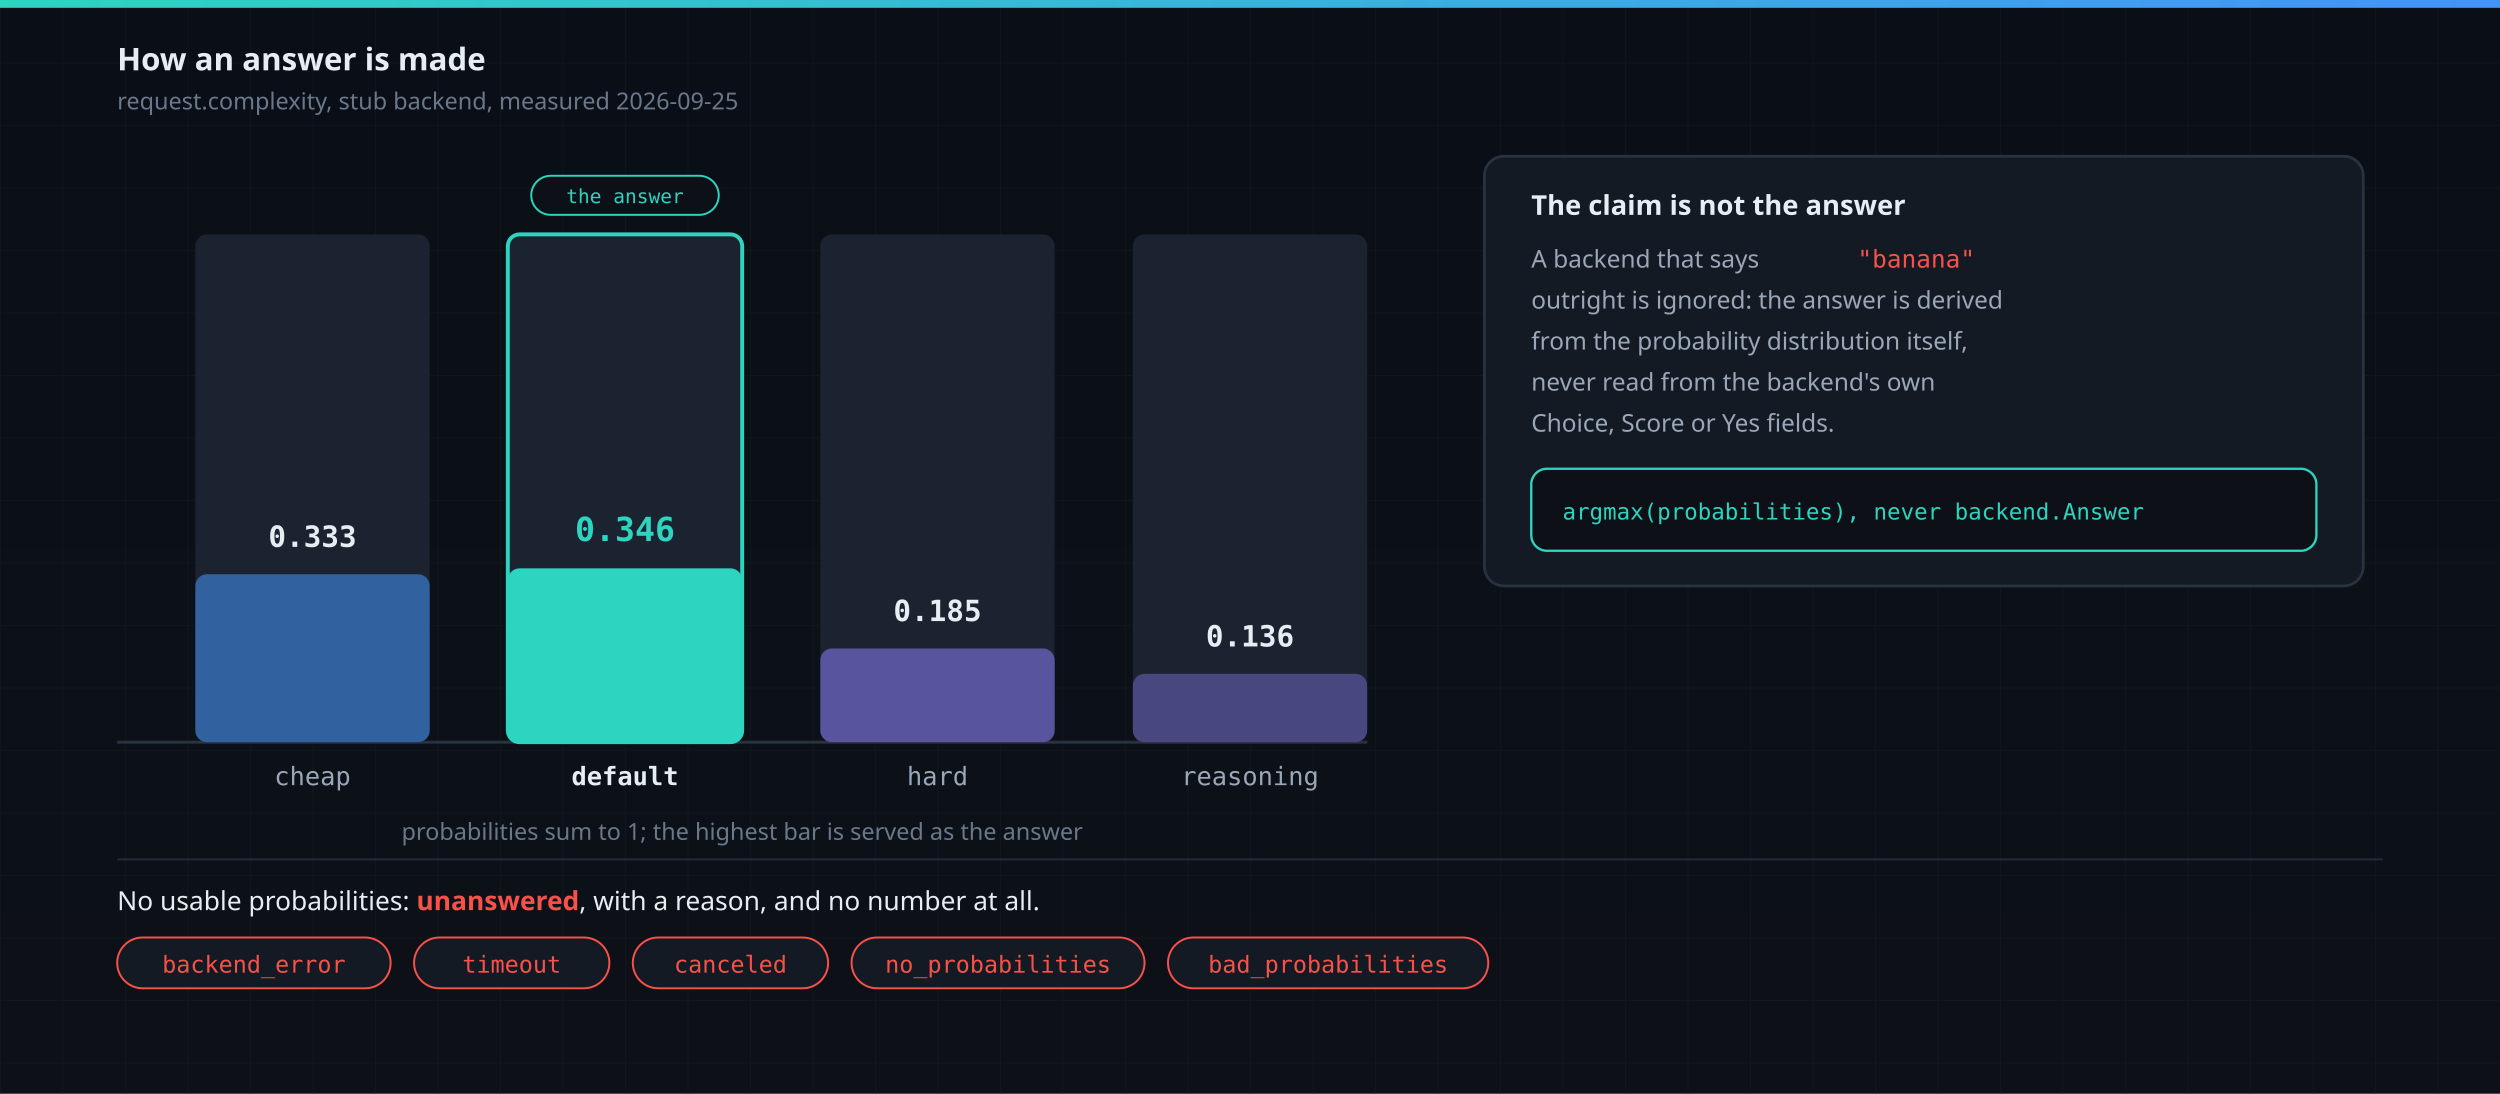
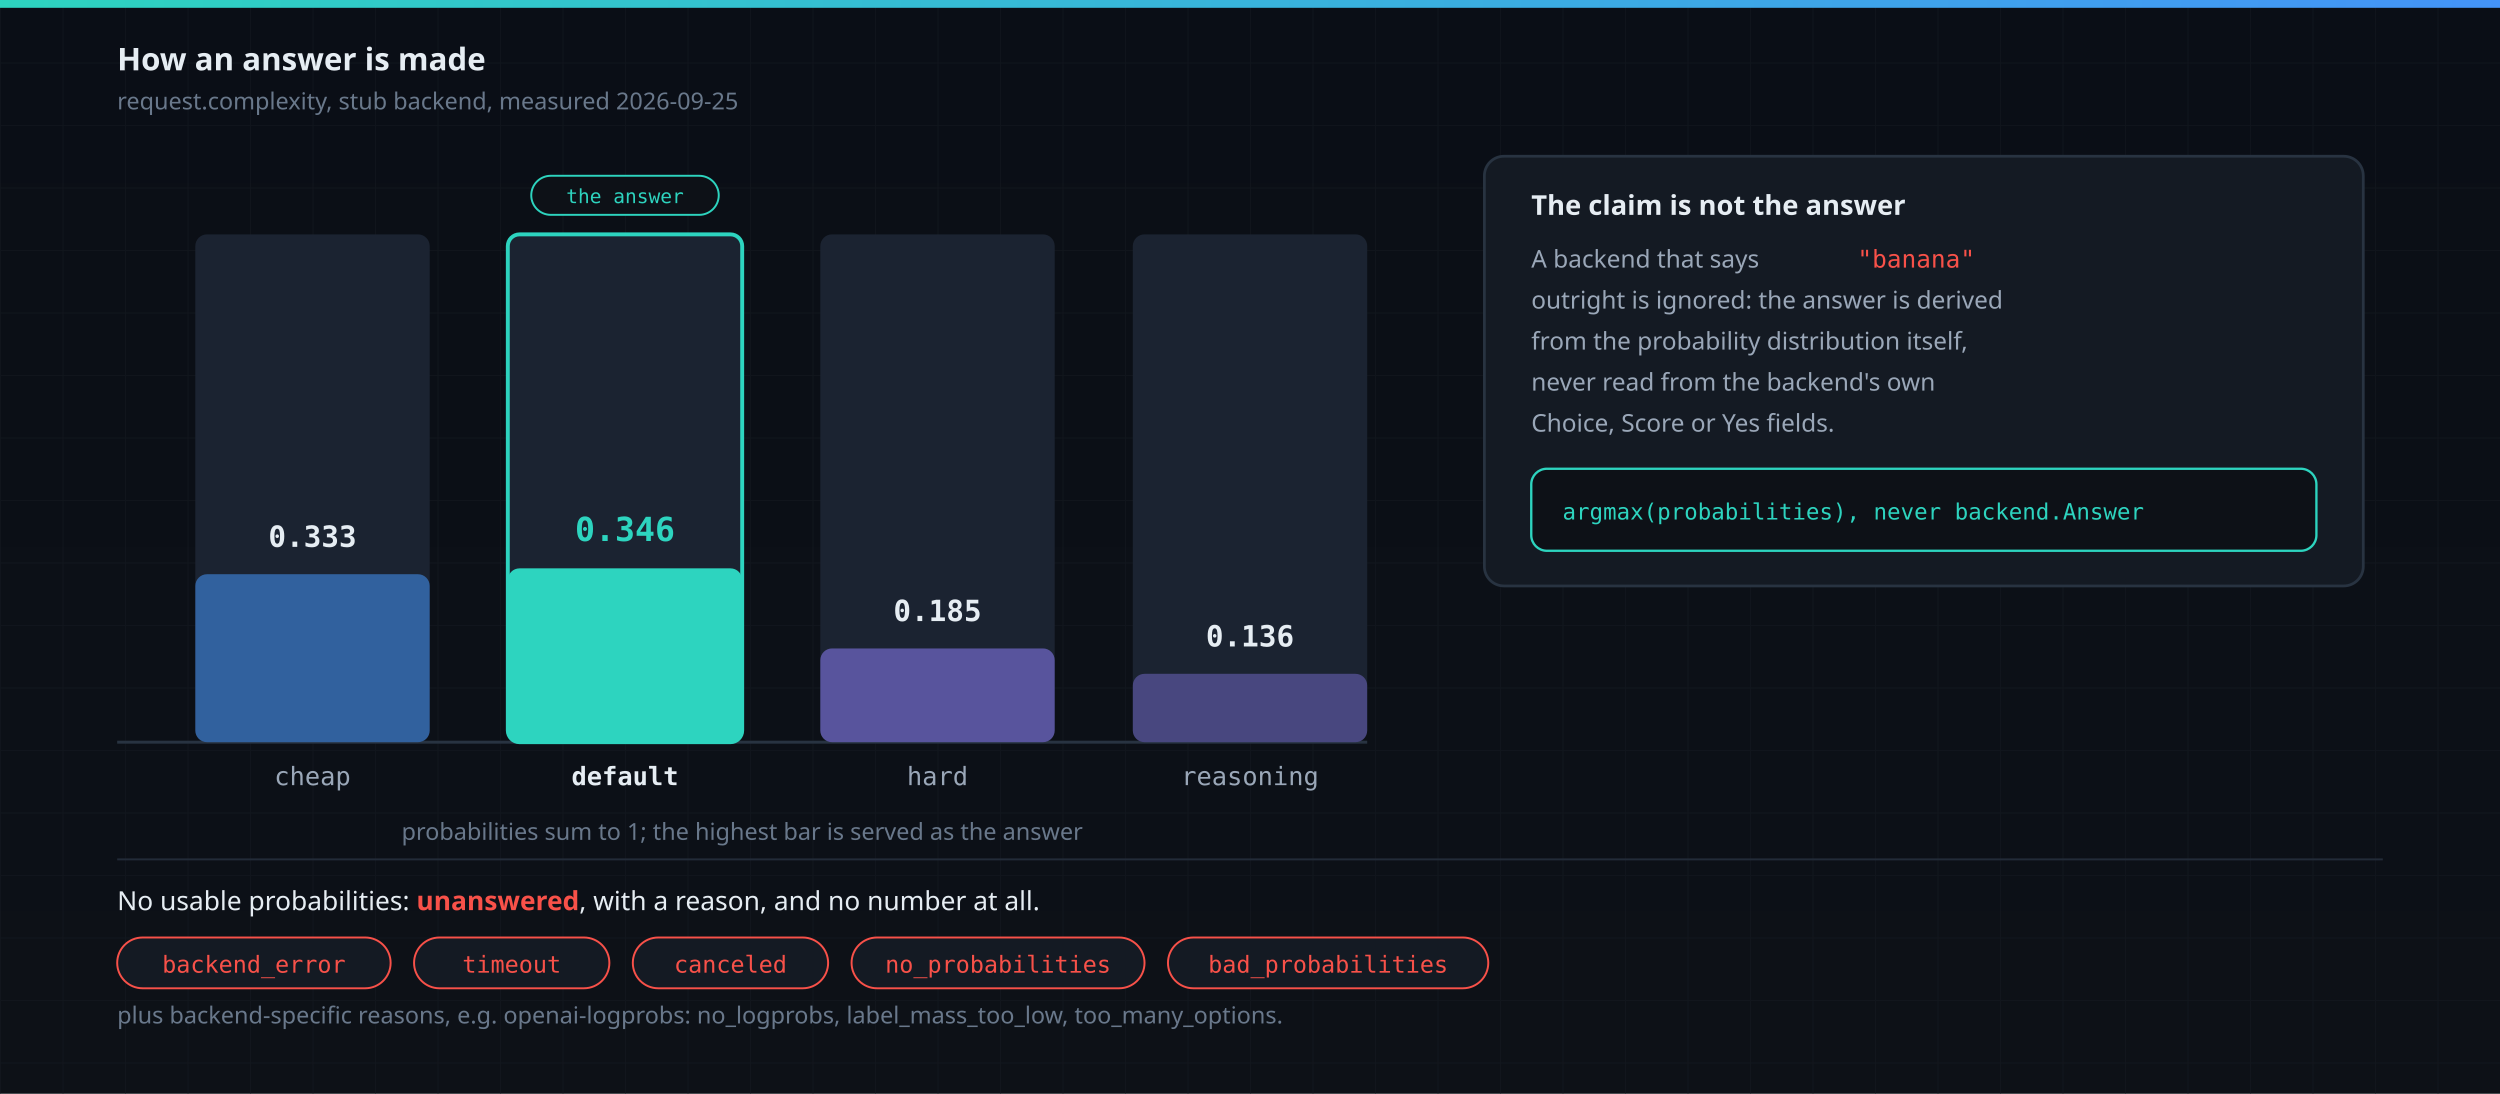
<svg xmlns="http://www.w3.org/2000/svg" width="1280" height="560" viewBox="0 0 1280 560" role="img" aria-label="Measured probabilities for request.complexity from the stub backend: cheap 0.333, default 0.346, hard 0.185, reasoning 0.136, the highest bar wins; a backend's own claimed answer is ignored, and no usable probabilities means unanswered with a reason, never a number">
  <defs>
    <linearGradient id="bg" x1="0" y1="0" x2="0" y2="1">
      <stop offset="0" stop-color="#0a0e16" />
      <stop offset="1" stop-color="#0d1117" />
    </linearGradient>
    <linearGradient id="accent" x1="0" y1="0" x2="1" y2="0">
      <stop offset="0" stop-color="#2dd4bf" />
      <stop offset="1" stop-color="#4493f8" />
    </linearGradient>
    <pattern id="grid" width="32" height="32" patternUnits="userSpaceOnUse">
      <path d="M 32 0 L 0 0 0 32" fill="none" stroke="#161b22" stroke-width="1" />
    </pattern>
  </defs>
  <rect width="1280" height="560" fill="url(#bg)" />
  <rect width="1280" height="560" fill="url(#grid)" opacity="0.5" />
  <rect width="1280" height="4" fill="url(#accent)" />
  <text x="60" y="36" font-family="ui-sans-serif,system-ui,sans-serif" font-size="16" font-weight="700" fill="#e6edf3">How an answer is made</text>
  <text x="60" y="56" font-family="ui-sans-serif,system-ui,sans-serif" font-size="12" fill="#69788b">request.complexity, stub backend, measured 2026-09-25</text>
  <g font-family="ui-monospace,SFMono-Regular,Menlo,monospace">
    <line x1="60" y1="380" x2="700" y2="380" stroke="#283341" stroke-width="1.5" />
    <rect x="100" y="120" width="120" height="260" rx="6" fill="#1b2331" />
    <rect x="100" y="294" width="120" height="86" rx="6" fill="#4493f8" opacity="0.55" />
    <text x="160" y="280" text-anchor="middle" font-size="15" font-weight="700" fill="#e6edf3">0.333</text>
    <text x="160" y="402" text-anchor="middle" font-size="13" fill="#9aa7b8">cheap</text>
    <rect x="272" y="90" width="96" height="20" rx="10" fill="#0d1117" stroke="#2dd4bf" />
    <text x="320" y="104" text-anchor="middle" font-size="10" fill="#2dd4bf">the answer</text>
    <rect x="260" y="120" width="120" height="260" rx="6" fill="#1b2331" stroke="#2dd4bf" stroke-width="2" />
    <rect x="260" y="291" width="120" height="89" rx="6" fill="#2dd4bf" />
    <text x="320" y="277" text-anchor="middle" font-size="17" font-weight="700" fill="#2dd4bf">0.346</text>
    <text x="320" y="402" text-anchor="middle" font-size="13" font-weight="700" fill="#e6edf3">default</text>
    <rect x="420" y="120" width="120" height="260" rx="6" fill="#1b2331" />
    <rect x="420" y="332" width="120" height="48" rx="6" fill="#8b7cf6" opacity="0.55" />
    <text x="480" y="318" text-anchor="middle" font-size="15" font-weight="700" fill="#e6edf3">0.185</text>
    <text x="480" y="402" text-anchor="middle" font-size="13" fill="#9aa7b8">hard</text>
    <rect x="580" y="120" width="120" height="260" rx="6" fill="#1b2331" />
    <rect x="580" y="345" width="120" height="35" rx="6" fill="#8b7cf6" opacity="0.4" />
    <text x="640" y="331" text-anchor="middle" font-size="15" font-weight="700" fill="#e6edf3">0.136</text>
    <text x="640" y="402" text-anchor="middle" font-size="13" fill="#9aa7b8">reasoning</text>
  </g>
  <text x="380" y="430" text-anchor="middle" font-family="ui-sans-serif,system-ui,sans-serif" font-size="12" fill="#69788b">probabilities sum to 1; the highest bar is served as the answer</text>
  <rect x="760" y="80" width="450" height="220" rx="10" fill="#141a23" stroke="#283341" stroke-width="1.4" />
  <text x="784" y="110" font-family="ui-sans-serif,system-ui,sans-serif" font-size="14" font-weight="700" fill="#e6edf3">The claim is not the answer</text>
  <text x="784" y="137" font-family="ui-sans-serif,system-ui,sans-serif" font-size="12.5" fill="#9aa7b8">A backend that says</text>
  <text x="951" y="137" font-family="ui-monospace,SFMono-Regular,Menlo,monospace" font-size="12.5" fill="#f85149">"banana"</text>
  <text x="784" y="158" font-family="ui-sans-serif,system-ui,sans-serif" font-size="12.5" fill="#9aa7b8">outright is ignored: the answer is derived</text>
  <text x="784" y="179" font-family="ui-sans-serif,system-ui,sans-serif" font-size="12.5" fill="#9aa7b8">from the probability distribution itself,</text>
  <text x="784" y="200" font-family="ui-sans-serif,system-ui,sans-serif" font-size="12.5" fill="#9aa7b8">never read from the backend's own</text>
  <text x="784" y="221" font-family="ui-sans-serif,system-ui,sans-serif" font-size="12.5" fill="#9aa7b8">Choice, Score or Yes fields.</text>
  <rect x="784" y="240" width="402" height="42" rx="8" fill="#0d1117" stroke="#2dd4bf" stroke-width="1.2" />
  <text x="800" y="266" font-family="ui-monospace,SFMono-Regular,Menlo,monospace" font-size="11.5" fill="#2dd4bf">argmax(probabilities), never backend.Answer</text>
  <line x1="60" y1="440" x2="1220" y2="440" stroke="#222b38" />
  <text x="60" y="466" font-family="ui-sans-serif,system-ui,sans-serif" font-size="13.5" fill="#e6edf3">No usable probabilities: <tspan font-weight="700" fill="#f85149">unanswered</tspan>, with a reason, and no number at all.</text>
  <g font-family="ui-monospace,SFMono-Regular,Menlo,monospace" font-size="12">
    <rect x="60" y="480" width="140" height="26" rx="13" fill="#141a23" stroke="#f85149" />
    <text x="130" y="498" text-anchor="middle" fill="#f85149">backend_error</text>
    <rect x="212" y="480" width="100" height="26" rx="13" fill="#141a23" stroke="#f85149" />
    <text x="262" y="498" text-anchor="middle" fill="#f85149">timeout</text>
    <rect x="324" y="480" width="100" height="26" rx="13" fill="#141a23" stroke="#f85149" />
    <text x="374" y="498" text-anchor="middle" fill="#f85149">canceled</text>
    <rect x="436" y="480" width="150" height="26" rx="13" fill="#141a23" stroke="#f85149" />
    <text x="511" y="498" text-anchor="middle" fill="#f85149">no_probabilities</text>
    <rect x="598" y="480" width="164" height="26" rx="13" fill="#141a23" stroke="#f85149" />
    <text x="680" y="498" text-anchor="middle" fill="#f85149">bad_probabilities</text>
  </g>
+   <text x="60" y="524" font-family="ui-sans-serif,system-ui,sans-serif" font-size="12" fill="#69788b">plus backend-specific reasons, e.g. openai-logprobs: no_logprobs, label_mass_too_low, too_many_options.</text>
</svg>
